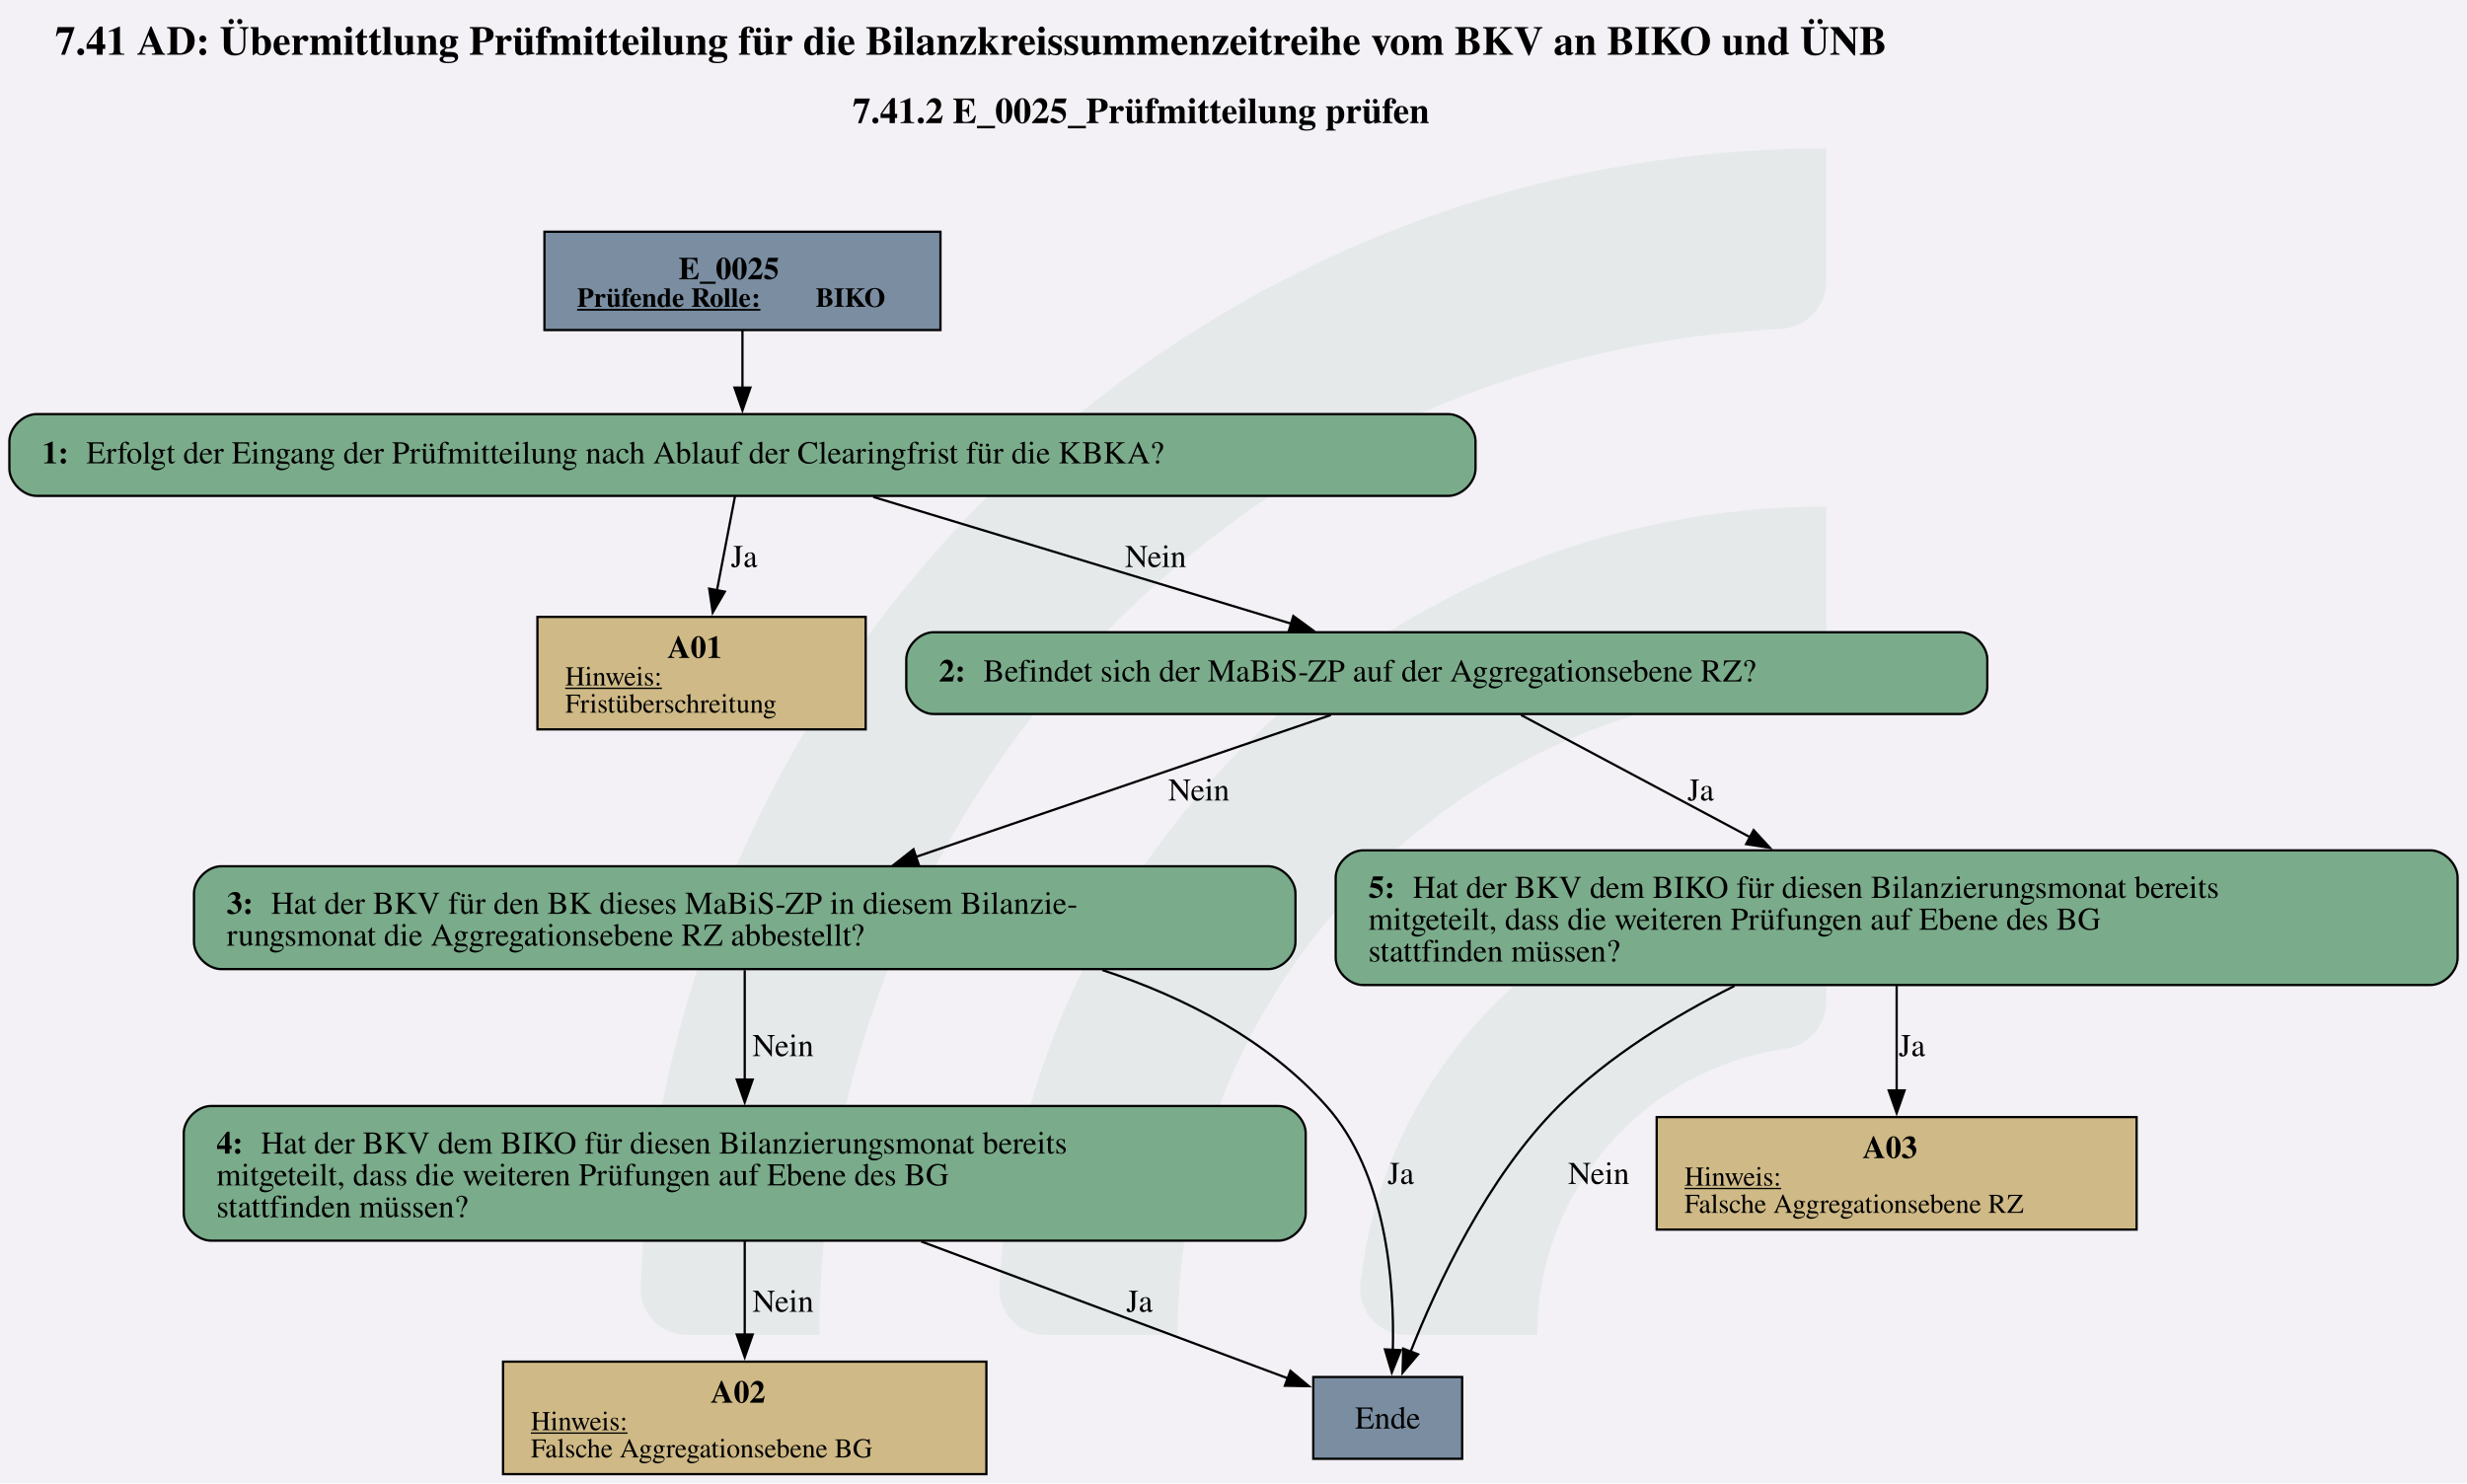
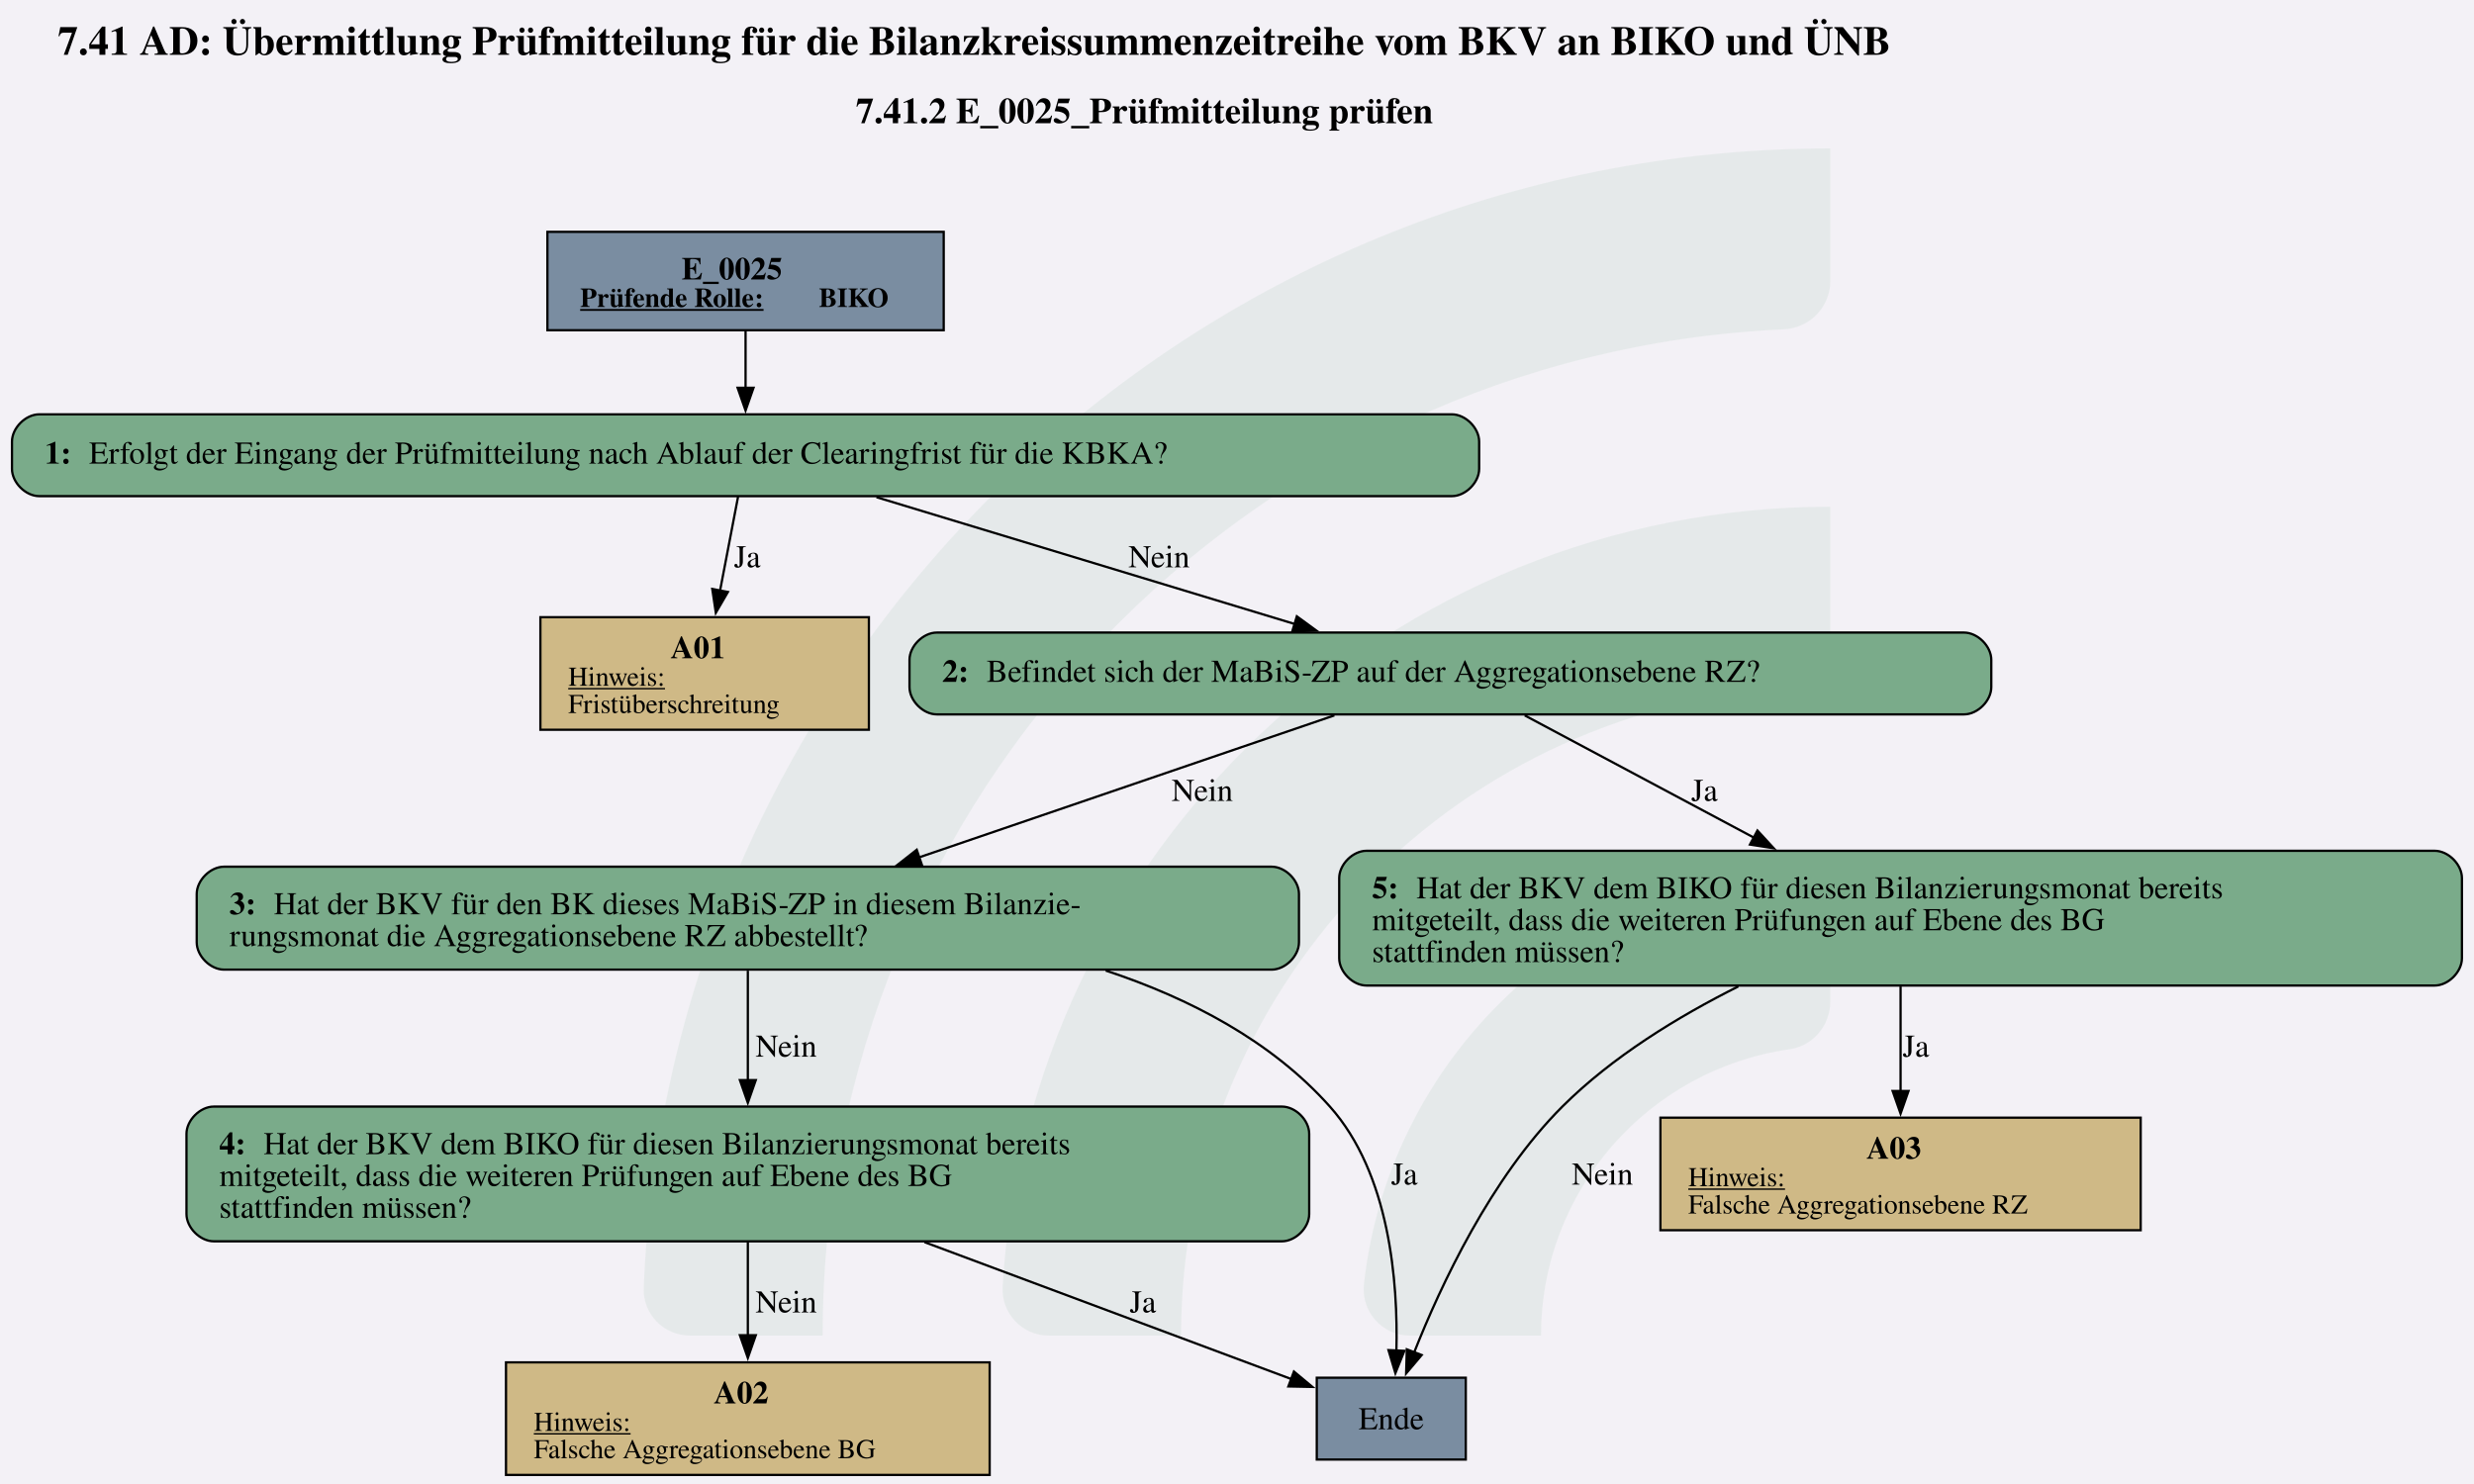
- <svg xmlns="http://www.w3.org/2000/svg" version="1.1" width="1448.0px" viewBox="0 0 1448.0 870.667" height="870.667px">
+ <svg xmlns="http://www.w3.org/2000/svg" version="1.1" width="160.0px" viewBox="0 0 160.0 96.0" height="96.0px">
  <g>
-     <svg version="1.1" width="1448.0px" viewBox="0 0 1448.0 870.667" height="870.667px">
-       <polygon fill="#f3f1f6" points="0,0 1448.0,0 1448.0,870.667 0,870.667" />
+     <svg version="1.1" width="160.0px" viewBox="0 0 160.0 96.0" height="96.0px">
+       <polygon fill="#f3f1f6" points="0,0 160.0,0 160.0,96.0 0,96.0" />
      <g>
-         <g transform="translate(375.9917, 87.06667) scale(1 1) translate(0, 0) scale(3.937691 3.937691) ">
+         <g transform="translate(41.62848, 9.6) scale(1 1) translate(0, 0) scale(0.4341711 0.4341711) ">
          <defs id="defs2">
            <clipPath clipPathUnits="userSpaceOnUse" id="clipPath23">
              <path d="M 0,568.156 H 579.236 V 0 H 0 Z" id="path21" />
            </clipPath>
          </defs>
          <g id="layer1" transform="translate(-16.54194,-55.30527)">
            <g id="g19" clip-path="url(#clipPath23)" transform="matrix(0.3527778,0,0,-0.3527778,0.01017023,243.7368)" style="opacity:0.2">
              <g id="g25" transform="translate(122.444,32.7195)">
                <path d="m 0,0 h -56.104 c -11,0 -19.898,9.123 -19.463,20.115 10.594,267.191 231.277,481.302 501.029,481.302 v -56.02 c 0,-10.98 -8.688,-19.892 -19.658,-20.393 C 180.29,414.697 0,228.005 0,0" style="fill:#6ead83;fill-opacity:0.5;fill-rule:nonzero;stroke:none" id="path27" />
              </g>
              <g id="g29" transform="translate(273.7828,32.7195)">
                <path d="m 0,0 h -55.926 c -11.228,0 -20.091,9.482 -19.435,20.69 10.744,183.439 163.389,329.388 349.485,329.388 v -56.263 c 0,-10.709 -8.273,-19.617 -18.957,-20.35 C 112.819,263.696 0,144.774 0,0" style="fill:#6ead83;fill-opacity:0.5;fill-rule:nonzero;stroke:none" id="path31" />
              </g>
              <g id="g33" transform="translate(425.7667,32.7195)">
                <path d="m 0,0 h -55.445 c -11.653,0 -20.604,10.17 -19.334,21.753 10.866,99.032 95.031,176.341 196.919,176.341 v -57.011 c 0,-10.046 -7.283,-18.755 -17.229,-20.165 C 45.688,112.522 0,61.497 0,0" style="fill:#6ead83;fill-opacity:0.5;fill-rule:nonzero;stroke:none" id="path35" />
              </g>
            </g>
          </g>
        </g>
-         <svg width="1086pt" height="653pt" viewBox="0.00 0.00 1085.55 652.88">
-           <g id="graph0" class="graph" transform="scale(1 1) rotate(0) translate(4 648.88)">
+         <svg width="120pt" height="72pt" viewBox="0.00 0.00 119.72 72.00">
+           <g id="graph0" class="graph" transform="scale(0.110281 0.110281) rotate(0) translate(4 648.88)">
            <text text-anchor="start" x="20.15" y="-624.78" font-family="Times,serif" font-weight="bold" font-size="18.00">7.41 AD: Übermittlung Prüfmitteilung für die Bilanzkreissummenzeitreihe vom BKV an BIKO und ÜNB</text>
            <text text-anchor="start" x="371.15" y="-594.68" font-family="Times,serif" font-weight="bold" font-size="16.00">7.41.2 E_0025_Prüfmitteilung prüfen</text>
            <g id="node1" class="node">
              <polygon fill="#7a8da1" stroke="black" points="409.8,-546.88 235.5,-546.88 235.5,-503.6 409.8,-503.6 409.8,-546.88" />
              <text text-anchor="start" x="294.52" y="-525.94" font-family="Times,serif" font-weight="bold" font-size="14.00">E_0025</text>
              <text text-anchor="start" x="249.9" y="-513.84" font-family="Times,serif" font-weight="bold" text-decoration="underline" font-size="12.00">Prüfende Rolle:</text>
              <text text-anchor="start" x="354.9" y="-513.84" font-family="Times,serif" font-weight="bold" font-size="12.00"> BIKO</text>
            </g>
            <g id="node2" class="node">
              <path fill="#7aab8a" stroke="black" d="M633.3,-466.6C633.3,-466.6 12,-466.6 12,-466.6 6,-466.6 0,-460.6 0,-454.6 0,-454.6 0,-442.6 0,-442.6 0,-436.6 6,-430.6 12,-430.6 12,-430.6 633.3,-430.6 633.3,-430.6 639.3,-430.6 645.3,-436.6 645.3,-442.6 645.3,-442.6 645.3,-454.6 645.3,-454.6 645.3,-460.6 639.3,-466.6 633.3,-466.6" />
              <text text-anchor="start" x="14.4" y="-444.92" font-family="Times,serif" font-weight="bold" font-size="14.00">1: </text>
              <text text-anchor="start" x="33.9" y="-444.92" font-family="Times,serif" font-size="14.00">Erfolgt der Eingang der Prüfmitteilung nach Ablauf der Clearingfrist für die KBKA?</text>
            </g>
            <g id="edge1" class="edge">
              <path fill="none" stroke="black" d="M322.65,-503.45C322.65,-495.59 322.65,-486.51 322.65,-478.07" />
              <polygon fill="black" stroke="black" points="326.15,-478.27 322.65,-468.27 319.15,-478.27 326.15,-478.27" />
            </g>
            <g id="node3" class="node">
              <polygon fill="#cfb986" stroke="black" points="376.89,-377.35 232.41,-377.35 232.41,-327.83 376.89,-327.83 376.89,-377.35" />
              <text text-anchor="start" x="289.65" y="-359.29" font-family="Times,serif" font-weight="bold" font-size="14.00">A01</text>
              <text text-anchor="start" x="244.65" y="-347.19" font-family="Times,serif" text-decoration="underline" font-size="12.00">Hinweis:</text>
              <text text-anchor="start" x="244.65" y="-335.19" font-family="Times,serif" font-size="12.00">Fristüberschreitung</text>
            </g>
            <g id="edge2" class="edge">
              <path fill="none" stroke="black" d="M319.35,-430.36C317.12,-418.73 314.11,-402.97 311.38,-388.76" />
              <polygon fill="black" stroke="black" points="314.89,-388.45 309.57,-379.29 308.01,-389.77 314.89,-388.45" />
              <text text-anchor="middle" x="323.4" y="-399.3" font-family="Times,serif" font-size="14.00">Ja</text>
            </g>
            <g id="node4" class="node">
              <path fill="#7aab8a" stroke="black" d="M858.55,-370.59C858.55,-370.59 406.75,-370.59 406.75,-370.59 400.75,-370.59 394.75,-364.59 394.75,-358.59 394.75,-358.59 394.75,-346.59 394.75,-346.59 394.75,-340.59 400.75,-334.59 406.75,-334.59 406.75,-334.59 858.55,-334.59 858.55,-334.59 864.55,-334.59 870.55,-340.59 870.55,-346.59 870.55,-346.59 870.55,-358.59 870.55,-358.59 870.55,-364.59 864.55,-370.59 858.55,-370.59" />
              <text text-anchor="start" x="409.15" y="-348.91" font-family="Times,serif" font-weight="bold" font-size="14.00">2: </text>
              <text text-anchor="start" x="428.65" y="-348.91" font-family="Times,serif" font-size="14.00">Befindet sich der MaBiS-ZP auf der Aggregationsebene RZ?</text>
            </g>
            <g id="edge3" class="edge">
              <path fill="none" stroke="black" d="M380.23,-430.14C432.35,-414.33 509.18,-391.03 564.38,-374.29" />
              <polygon fill="black" stroke="black" points="565.11,-377.73 573.67,-371.48 563.08,-371.03 565.11,-377.73" />
              <text text-anchor="middle" x="504.52" y="-399.3" font-family="Times,serif" font-size="14.00">Nein</text>
            </g>
            <g id="node5" class="node">
              <path fill="#7aab8a" stroke="black" d="M554.05,-267.58C554.05,-267.58 93.25,-267.58 93.25,-267.58 87.25,-267.58 81.25,-261.58 81.25,-255.58 81.25,-255.58 81.25,-234.3 81.25,-234.3 81.25,-228.3 87.25,-222.3 93.25,-222.3 93.25,-222.3 554.05,-222.3 554.05,-222.3 560.05,-222.3 566.05,-228.3 566.05,-234.3 566.05,-234.3 566.05,-255.58 566.05,-255.58 566.05,-261.58 560.05,-267.58 554.05,-267.58" />
              <text text-anchor="start" x="95.65" y="-246.64" font-family="Times,serif" font-weight="bold" font-size="14.00">3: </text>
              <text text-anchor="start" x="115.15" y="-246.64" font-family="Times,serif" font-size="14.00">Hat der BKV für den BK dieses MaBiS-ZP in diesem Bilanzie-</text>
              <text text-anchor="start" x="95.65" y="-232.64" font-family="Times,serif" font-size="14.00">rungsmonat die Aggregationsebene RZ abbestellt?</text>
            </g>
            <g id="edge4" class="edge">
              <path fill="none" stroke="black" d="M581.62,-334.14C531.86,-317.13 455.6,-291.06 398.88,-271.66" />
              <polygon fill="black" stroke="black" points="400.2,-268.41 389.61,-268.49 397.94,-275.04 400.2,-268.41" />
              <text text-anchor="middle" x="523.52" y="-296.53" font-family="Times,serif" font-size="14.00">Nein</text>
            </g>
            <g id="node9" class="node">
              <path fill="#7aab8a" stroke="black" d="M1065.55,-274.58C1065.55,-274.58 595.75,-274.58 595.75,-274.58 589.75,-274.58 583.75,-268.58 583.75,-262.58 583.75,-262.58 583.75,-227.3 583.75,-227.3 583.75,-221.3 589.75,-215.3 595.75,-215.3 595.75,-215.3 1065.55,-215.3 1065.55,-215.3 1071.55,-215.3 1077.55,-221.3 1077.55,-227.3 1077.55,-227.3 1077.55,-262.58 1077.55,-262.58 1077.55,-268.58 1071.55,-274.58 1065.55,-274.58" />
              <text text-anchor="start" x="598.15" y="-253.64" font-family="Times,serif" font-weight="bold" font-size="14.00">5: </text>
              <text text-anchor="start" x="617.65" y="-253.64" font-family="Times,serif" font-size="14.00">Hat der BKV dem BIKO für diesen Bilanzierungsmonat bereits</text>
              <text text-anchor="start" x="598.15" y="-239.64" font-family="Times,serif" font-size="14.00">mitgeteilt, dass die weiteren Prüfungen auf Ebene des BG</text>
              <text text-anchor="start" x="598.15" y="-225.64" font-family="Times,serif" font-size="14.00">stattfinden müssen?</text>
            </g>
            <g id="edge5" class="edge">
              <path fill="none" stroke="black" d="M665.35,-334.14C692.74,-319.53 732.66,-298.22 766.41,-280.22" />
              <polygon fill="black" stroke="black" points="767.7,-283.5 774.87,-275.7 764.4,-277.32 767.7,-283.5" />
              <text text-anchor="middle" x="744.4" y="-296.53" font-family="Times,serif" font-size="14.00">Ja</text>
            </g>
            <g id="node6" class="node">
              <polygon fill="#7a8da1" stroke="black" points="639.42,-42.76 573.88,-42.76 573.88,-6.76 639.42,-6.76 639.42,-42.76" />
              <text text-anchor="middle" x="606.65" y="-20.08" font-family="Times,serif" font-size="14.00">Ende</text>
            </g>
            <g id="edge7" class="edge">
              <path fill="none" stroke="black" d="M481.05,-221.89C517.89,-209.72 553.87,-190.95 579.65,-162.05 606.02,-132.49 609.67,-84.78 608.9,-54.36" />
              <polygon fill="black" stroke="black" points="612.41,-54.59 608.46,-44.76 605.42,-54.91 612.41,-54.59" />
              <text text-anchor="middle" x="612.4" y="-127.73" font-family="Times,serif" font-size="14.00">Ja</text>
            </g>
            <g id="node7" class="node">
              <path fill="#7aab8a" stroke="black" d="M558.55,-162.05C558.55,-162.05 88.75,-162.05 88.75,-162.05 82.75,-162.05 76.75,-156.05 76.75,-150.05 76.75,-150.05 76.75,-114.77 76.75,-114.77 76.75,-108.77 82.75,-102.77 88.75,-102.77 88.75,-102.77 558.55,-102.77 558.55,-102.77 564.55,-102.77 570.55,-108.77 570.55,-114.77 570.55,-114.77 570.55,-150.05 570.55,-150.05 570.55,-156.05 564.55,-162.05 558.55,-162.05" />
              <text text-anchor="start" x="91.15" y="-141.11" font-family="Times,serif" font-weight="bold" font-size="14.00">4: </text>
              <text text-anchor="start" x="110.65" y="-141.11" font-family="Times,serif" font-size="14.00">Hat der BKV dem BIKO für diesen Bilanzierungsmonat bereits</text>
              <text text-anchor="start" x="91.15" y="-127.11" font-family="Times,serif" font-size="14.00">mitgeteilt, dass die weiteren Prüfungen auf Ebene des BG</text>
              <text text-anchor="start" x="91.15" y="-113.11" font-family="Times,serif" font-size="14.00">stattfinden müssen?</text>
            </g>
            <g id="edge6" class="edge">
              <path fill="none" stroke="black" d="M323.65,-221.84C323.65,-208.05 323.65,-189.89 323.65,-173.62" />
              <polygon fill="black" stroke="black" points="327.15,-173.7 323.65,-163.7 320.15,-173.7 327.15,-173.7" />
              <text text-anchor="middle" x="340.52" y="-184" font-family="Times,serif" font-size="14.00">Nein</text>
            </g>
            <g id="edge9" class="edge">
              <path fill="none" stroke="black" d="M401.36,-102.4C453.29,-83.01 519.72,-58.21 562.72,-42.16" />
              <polygon fill="black" stroke="black" points="563.83,-45.48 571.97,-38.71 561.38,-38.92 563.83,-45.48" />
              <text text-anchor="middle" x="497.4" y="-71.47" font-family="Times,serif" font-size="14.00">Ja</text>
            </g>
            <g id="node8" class="node">
              <polygon fill="#cfb986" stroke="black" points="430.01,-49.52 217.28,-49.52 217.28,0 430.01,0 430.01,-49.52" />
              <text text-anchor="start" x="308.65" y="-31.46" font-family="Times,serif" font-weight="bold" font-size="14.00">A02</text>
              <text text-anchor="start" x="229.52" y="-19.36" font-family="Times,serif" text-decoration="underline" font-size="12.00">Hinweis:</text>
              <text text-anchor="start" x="229.52" y="-7.36" font-family="Times,serif" font-size="12.00">Falsche Aggregationsebene BG</text>
            </g>
            <g id="edge8" class="edge">
              <path fill="none" stroke="black" d="M323.65,-102.54C323.65,-89.78 323.65,-74.66 323.65,-61.22" />
              <polygon fill="black" stroke="black" points="327.15,-61.46 323.65,-51.46 320.15,-61.46 327.15,-61.46" />
              <text text-anchor="middle" x="340.52" y="-71.47" font-family="Times,serif" font-size="14.00">Nein</text>
            </g>
            <g id="edge11" class="edge">
              <path fill="none" stroke="black" d="M759.3,-214.91C732.76,-201.63 703.8,-183.92 681.9,-162.05 650.53,-130.72 628.46,-83.58 616.66,-53.75" />
              <polygon fill="black" stroke="black" points="620.02,-52.75 613.18,-44.65 613.48,-55.25 620.02,-52.75" />
              <text text-anchor="middle" x="699.52" y="-127.73" font-family="Times,serif" font-size="14.00">Nein</text>
            </g>
            <g id="node10" class="node">
              <polygon fill="#cfb986" stroke="black" points="936.26,-157.17 725.03,-157.17 725.03,-107.65 936.26,-107.65 936.26,-157.17" />
              <text text-anchor="start" x="815.65" y="-139.11" font-family="Times,serif" font-weight="bold" font-size="14.00">A03</text>
              <text text-anchor="start" x="737.27" y="-127.01" font-family="Times,serif" text-decoration="underline" font-size="12.00">Hinweis:</text>
              <text text-anchor="start" x="737.27" y="-115.01" font-family="Times,serif" font-size="12.00">Falsche Aggregationsebene RZ</text>
            </g>
            <g id="edge10" class="edge">
              <path fill="none" stroke="black" d="M830.65,-214.9C830.65,-200.77 830.65,-183.66 830.65,-168.77" />
              <polygon fill="black" stroke="black" points="834.15,-168.92 830.65,-158.92 827.15,-168.92 834.15,-168.92" />
              <text text-anchor="middle" x="837.4" y="-184" font-family="Times,serif" font-size="14.00">Ja</text>
            </g>
          </g>
        </svg>
      </g>
    </svg>
  </g>
</svg>
